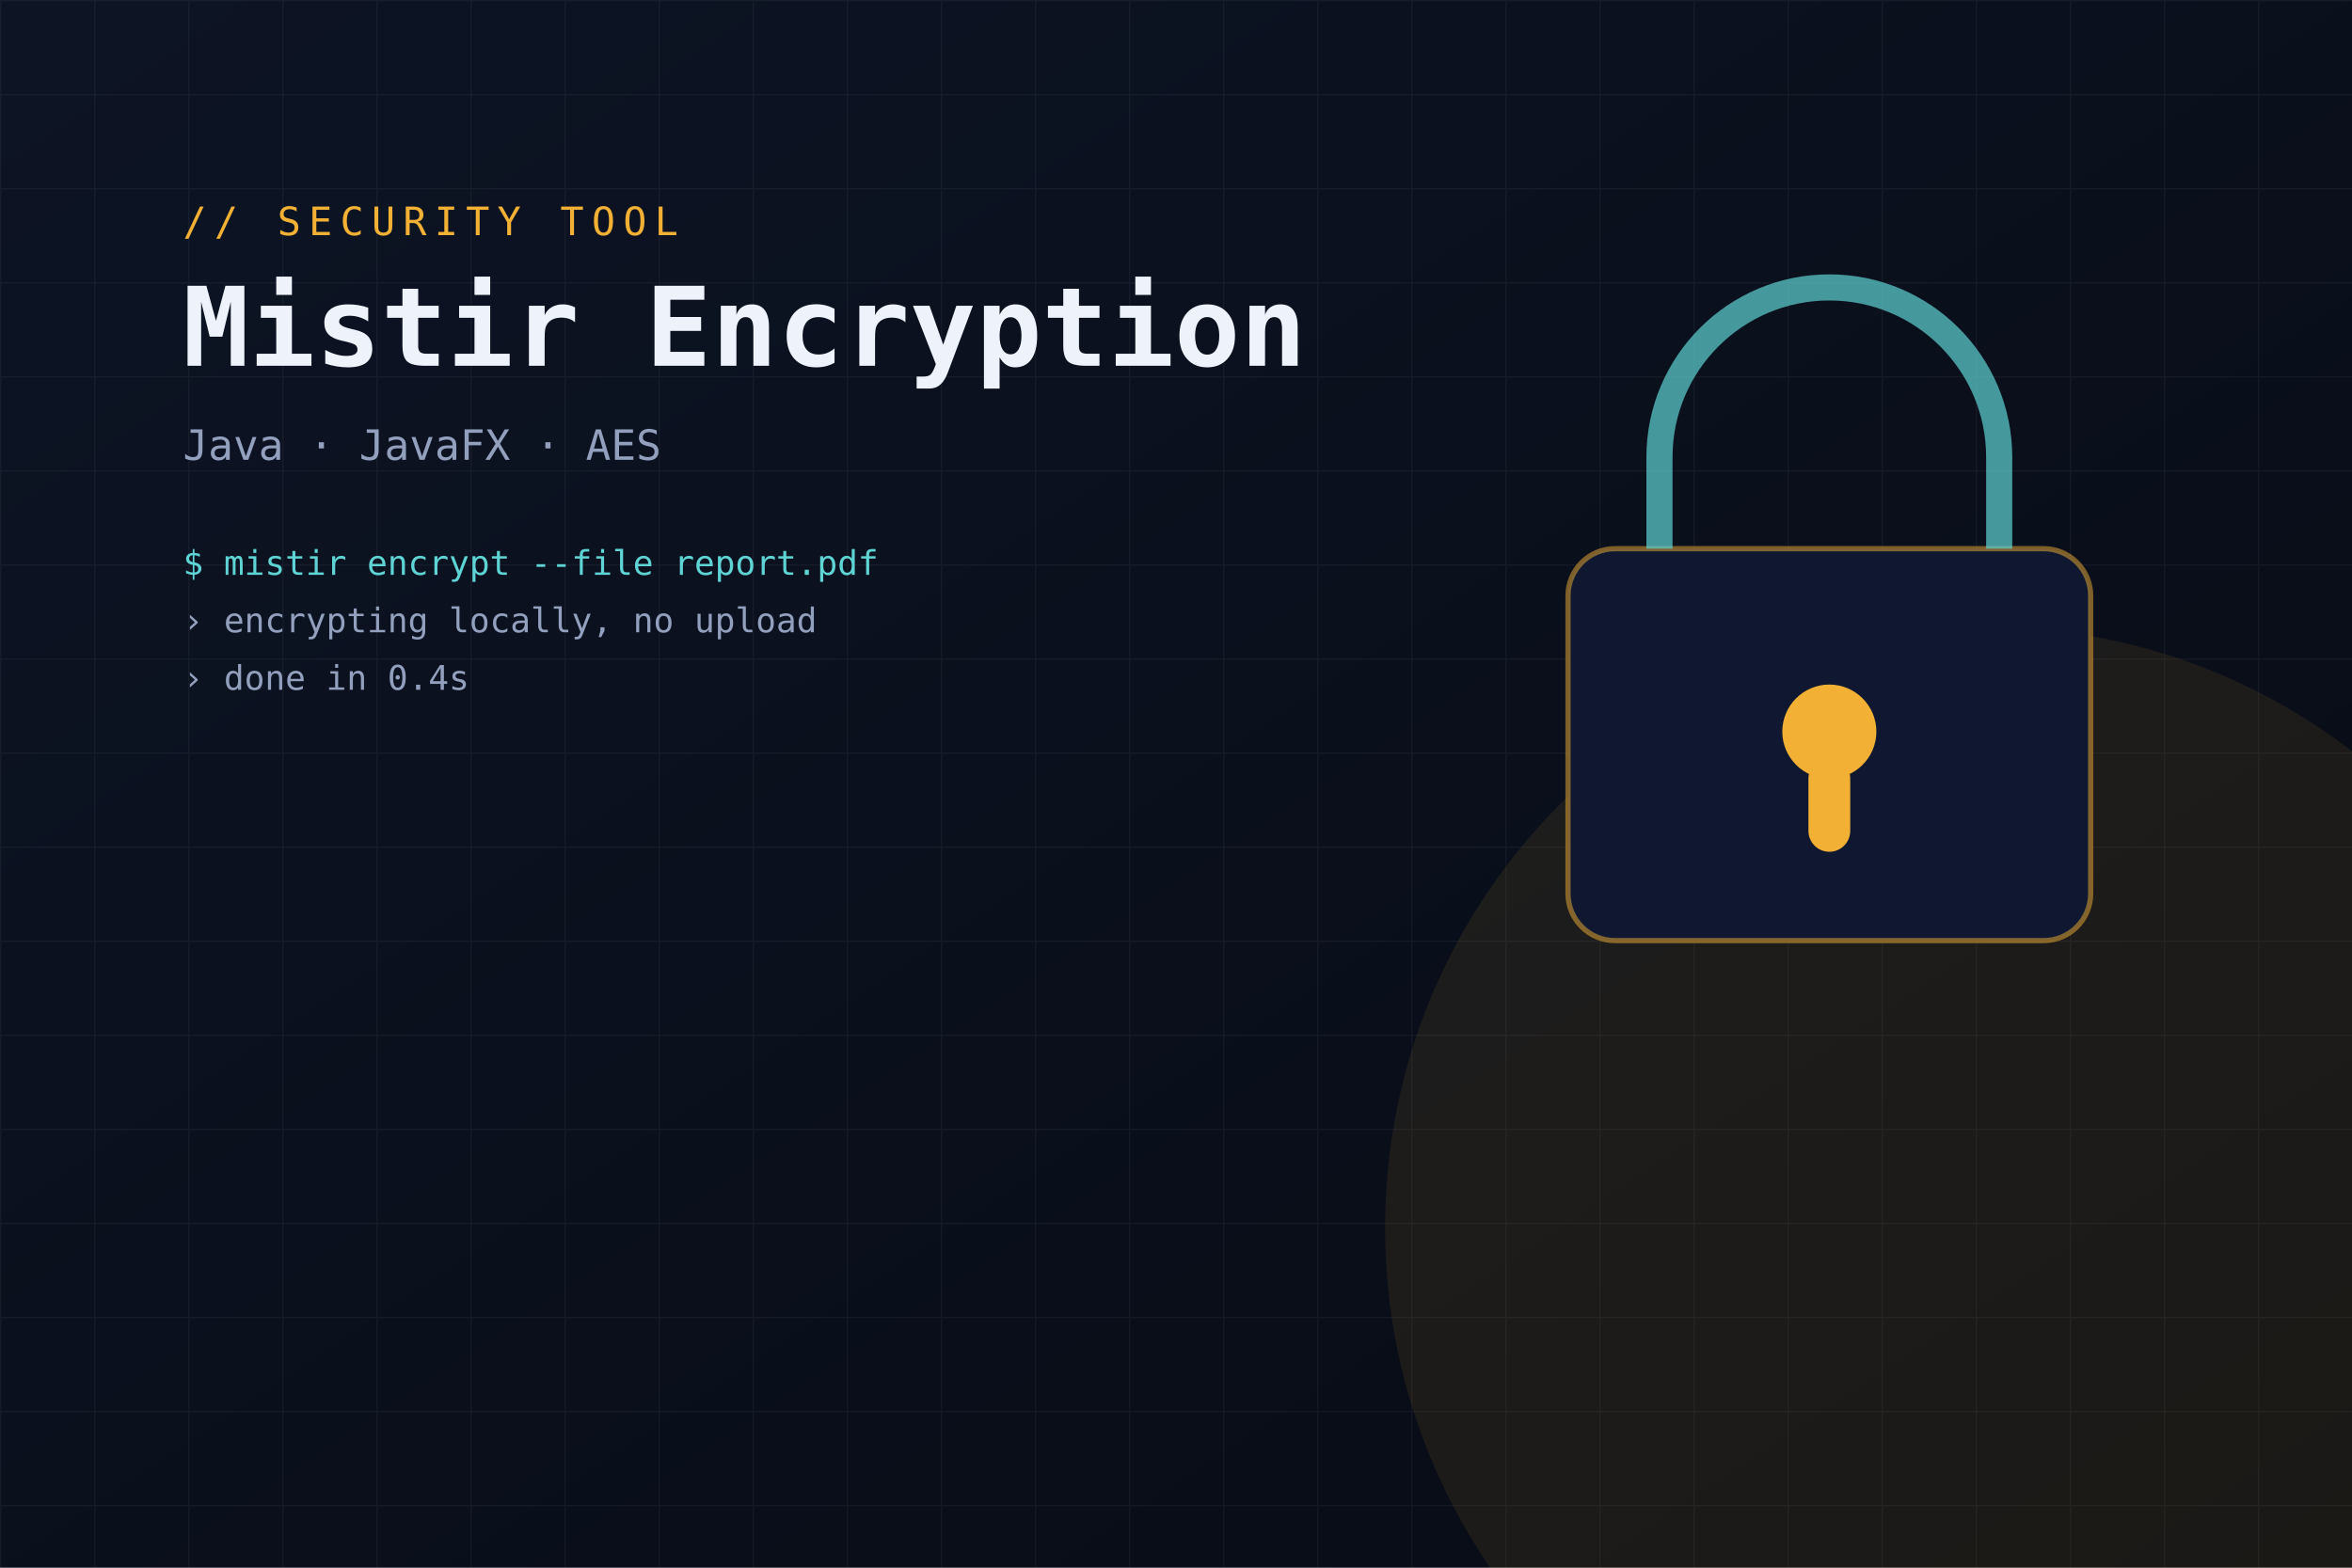
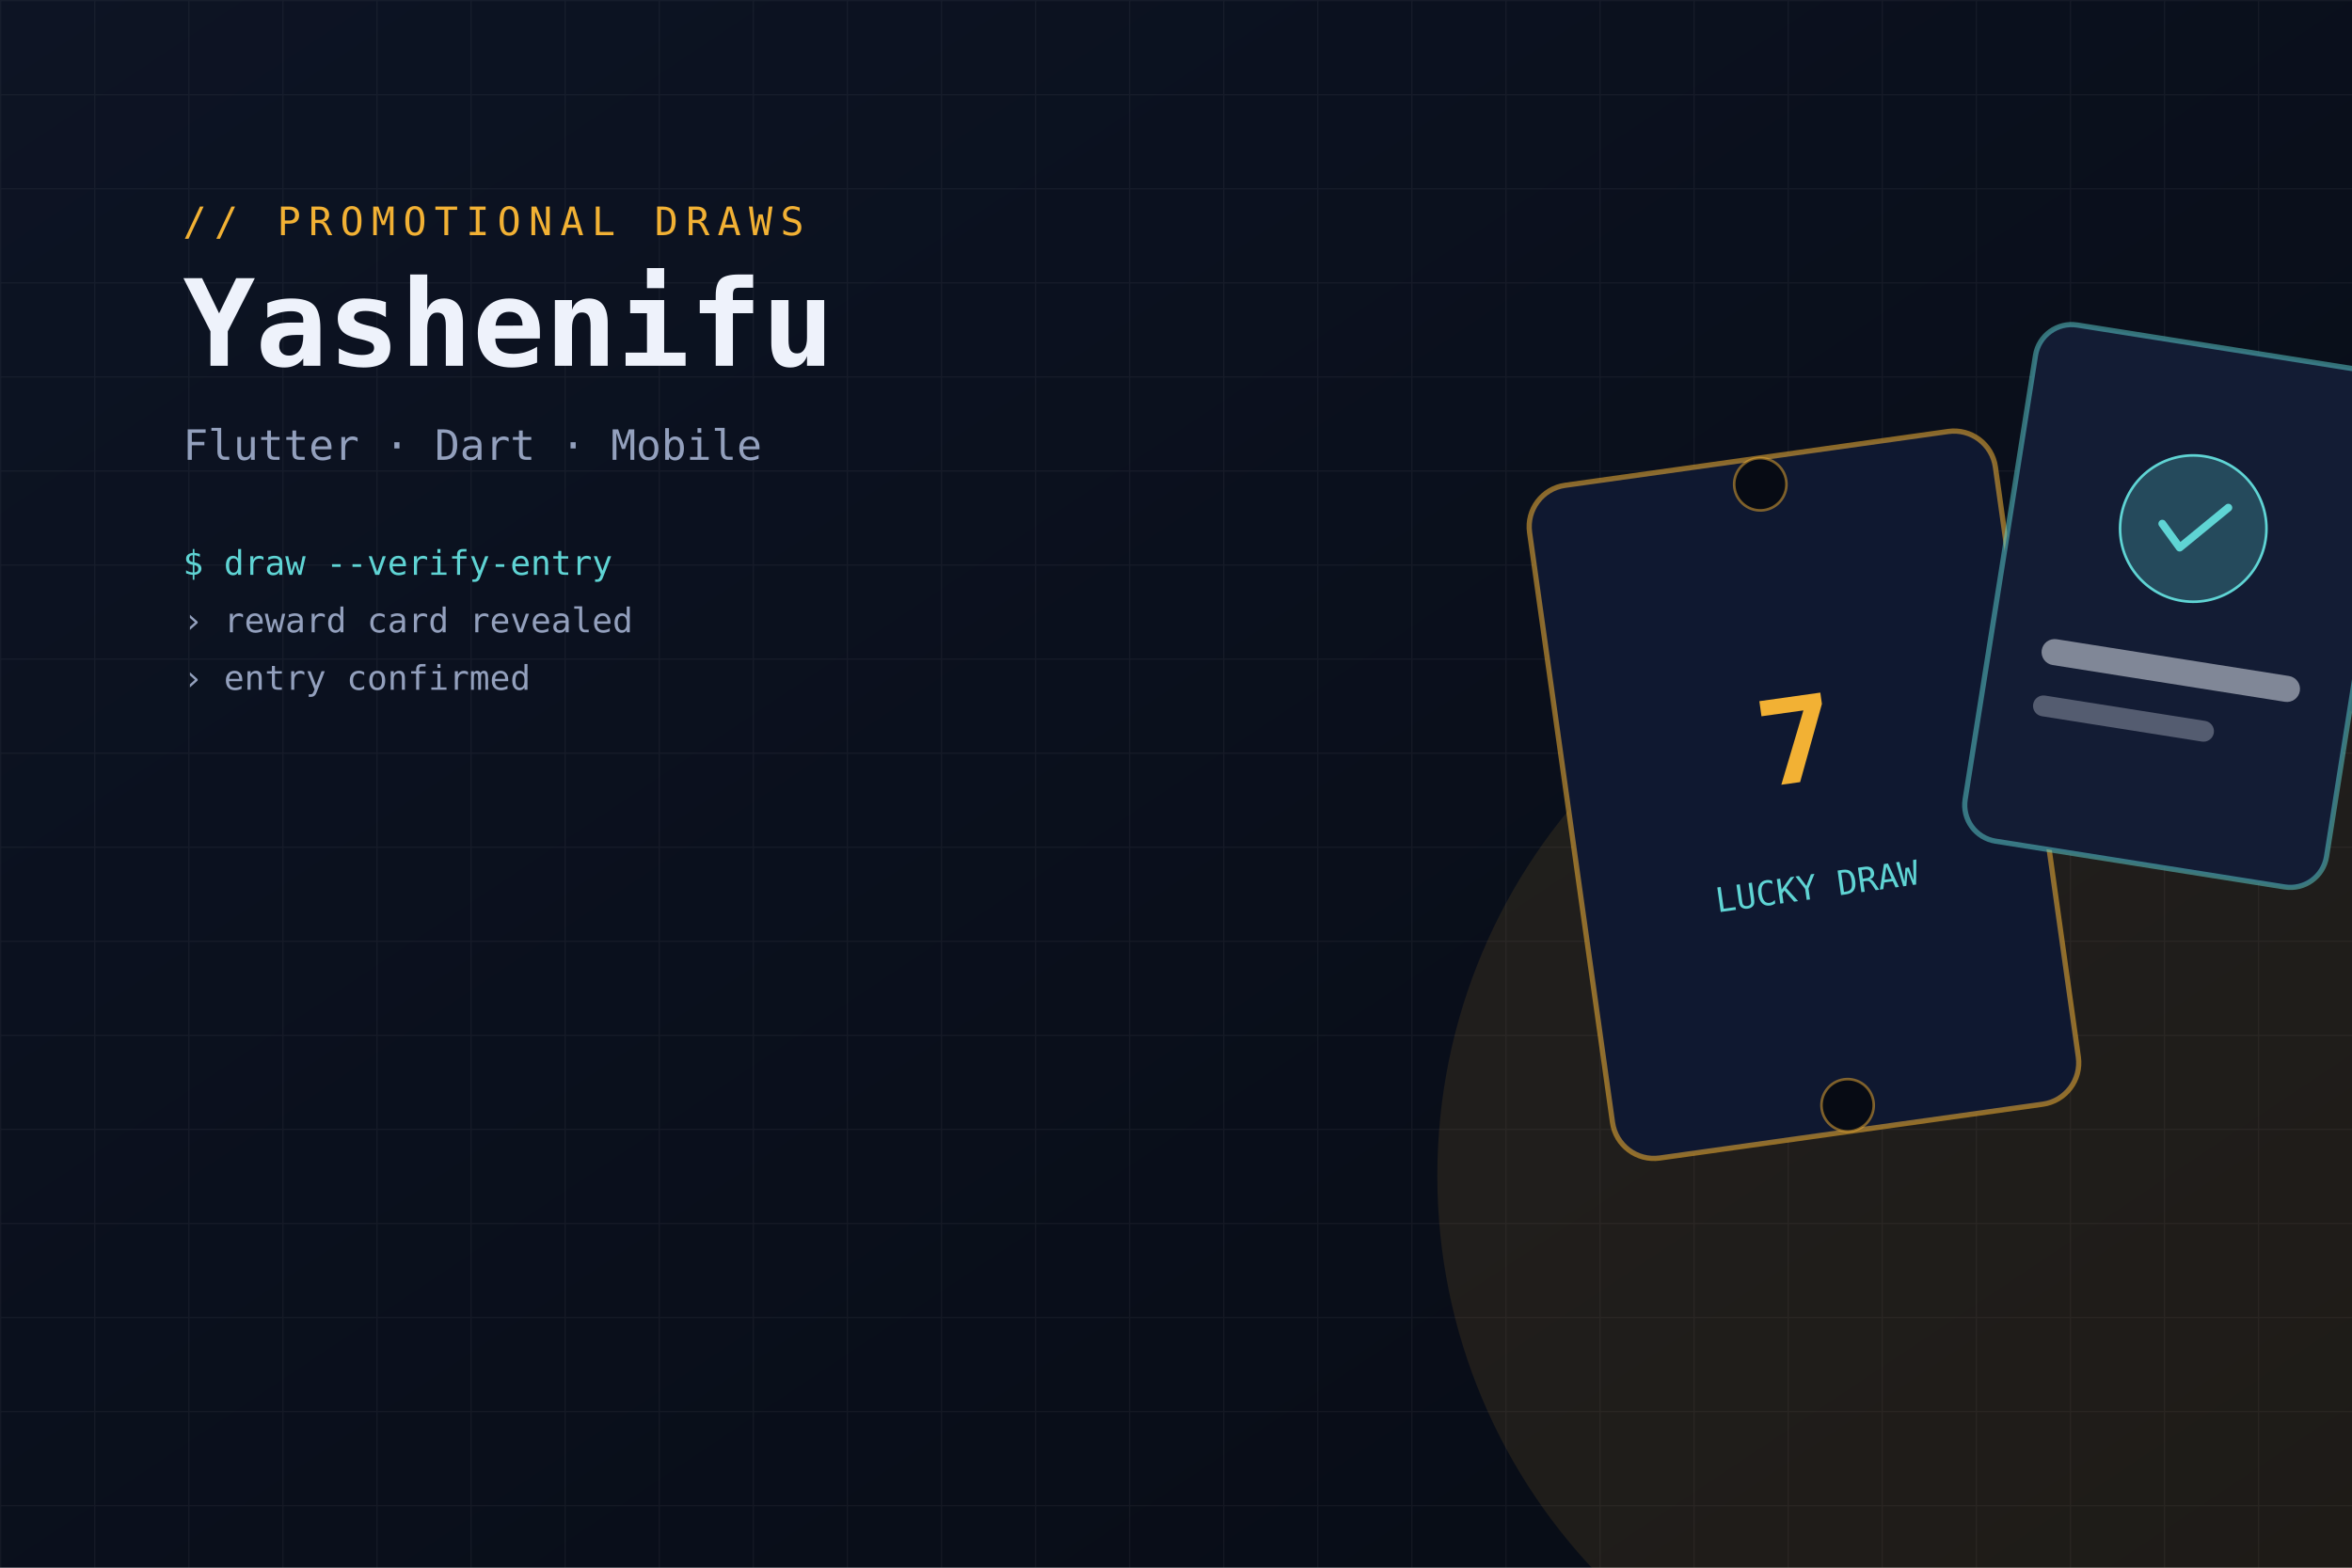
- <svg xmlns="http://www.w3.org/2000/svg" width="900" height="600" viewBox="0 0 900 600" role="img" aria-label="Mistir Encryption project cover">
+ <svg xmlns="http://www.w3.org/2000/svg" width="900" height="600" viewBox="0 0 900 600" role="img" aria-label="Yashenifu project cover">
  <defs>
-     <linearGradient id="mg3" x1="0" y1="0" x2="1" y2="1">
+     <linearGradient id="mgC" x1="0" y1="0" x2="1" y2="1">
      <stop offset="0" stop-color="#0d1424" />
      <stop offset="1" stop-color="#070b14" />
    </linearGradient>
-     <pattern id="grid3" width="36" height="36" patternUnits="userSpaceOnUse">
+     <pattern id="gridC" width="36" height="36" patternUnits="userSpaceOnUse">
      <path d="M36 0H0V36" fill="none" stroke="#ffffff" stroke-opacity="0.045" stroke-width="1" />
    </pattern>
  </defs>
-   <rect width="900" height="600" fill="url(#mg3)" />
-   <rect width="900" height="600" fill="url(#grid3)" />
-   <circle cx="760" cy="470" r="230" fill="#f2b134" fill-opacity="0.09" />
-   <g transform="translate(600,120)">
-     <rect x="0" y="90" width="200" height="150" rx="18" fill="#0f1830" stroke="#f2b134" stroke-opacity="0.5" stroke-width="2" />
-     <path d="M35 90 V55 a65 65 0 0 1 130 0 V90" fill="none" stroke="#5fd4d4" stroke-width="10" stroke-opacity="0.7" />
-     <circle cx="100" cy="160" r="18" fill="#f2b134" />
-     <rect x="92" y="170" width="16" height="36" rx="8" fill="#f2b134" />
+   <rect width="900" height="600" fill="url(#mgC)" />
+   <rect width="900" height="600" fill="url(#gridC)" />
+   <circle cx="770" cy="450" r="220" fill="#f2b134" fill-opacity="0.10" />
+   <g transform="translate(560,110)">
+     <g transform="rotate(-8 160 190)">
+       <rect x="40" y="60" width="180" height="260" rx="16" fill="#0f1830" stroke="#f2b134" stroke-opacity="0.55" stroke-width="2" />
+       <circle cx="130" cy="70" r="10" fill="#070b14" stroke="#f2b134" stroke-opacity="0.5" />
+       <circle cx="130" cy="310" r="10" fill="#070b14" stroke="#f2b134" stroke-opacity="0.5" />
+       <text x="130" y="185" text-anchor="middle" font-family="'Space Grotesk',sans-serif" font-size="46" font-weight="700" fill="#f2b134">7</text>
+       <text x="130" y="230" text-anchor="middle" font-family="'JetBrains Mono',monospace" font-size="13" fill="#5fd4d4">LUCKY DRAW</text>
+     </g>
+     <g transform="rotate(9 260 150)">
+       <rect x="200" y="20" width="140" height="200" rx="14" fill="#131c34" stroke="#5fd4d4" stroke-opacity="0.5" stroke-width="2" />
+       <circle cx="270" cy="90" r="28" fill="#5fd4d4" fill-opacity="0.25" stroke="#5fd4d4" />
+       <path d="M258 90 l8 8 16 -18" stroke="#5fd4d4" stroke-width="3" fill="none" stroke-linecap="round" stroke-linejoin="round" />
+       <rect x="220" y="140" width="100" height="10" rx="5" fill="#eef2fb" fill-opacity="0.5" />
+       <rect x="220" y="162" width="70" height="8" rx="4" fill="#eef2fb" fill-opacity="0.3" />
+     </g>
  </g>
  <g font-family="'JetBrains Mono', monospace" fill="#93a0bd">
-     <text x="70" y="90" font-size="15" letter-spacing="3" fill="#f2b134">// SECURITY TOOL</text>
-     <text x="70" y="140" font-size="42" fill="#eef2fb" font-weight="700">Mistir Encryption</text>
-     <text x="70" y="176" font-size="16">Java · JavaFX · AES</text>
+     <text x="70" y="90" font-size="15" letter-spacing="3" fill="#f2b134">// PROMOTIONAL DRAWS</text>
+     <text x="70" y="140" font-size="46" fill="#eef2fb" font-weight="700">Yashenifu</text>
+     <text x="70" y="176" font-size="16">Flutter · Dart · Mobile</text>
  </g>
  <g transform="translate(70,220)" font-family="'JetBrains Mono', monospace" font-size="13" fill="#5fd4d4">
-     <text y="0">$ mistir encrypt --file report.pdf</text>
-     <text y="22" fill="#93a0bd">› encrypting locally, no upload</text>
-     <text y="44" fill="#93a0bd">› done in 0.4s</text>
+     <text y="0">$ draw --verify-entry</text>
+     <text y="22" fill="#93a0bd">› reward card revealed</text>
+     <text y="44" fill="#93a0bd">› entry confirmed</text>
  </g>
</svg>
